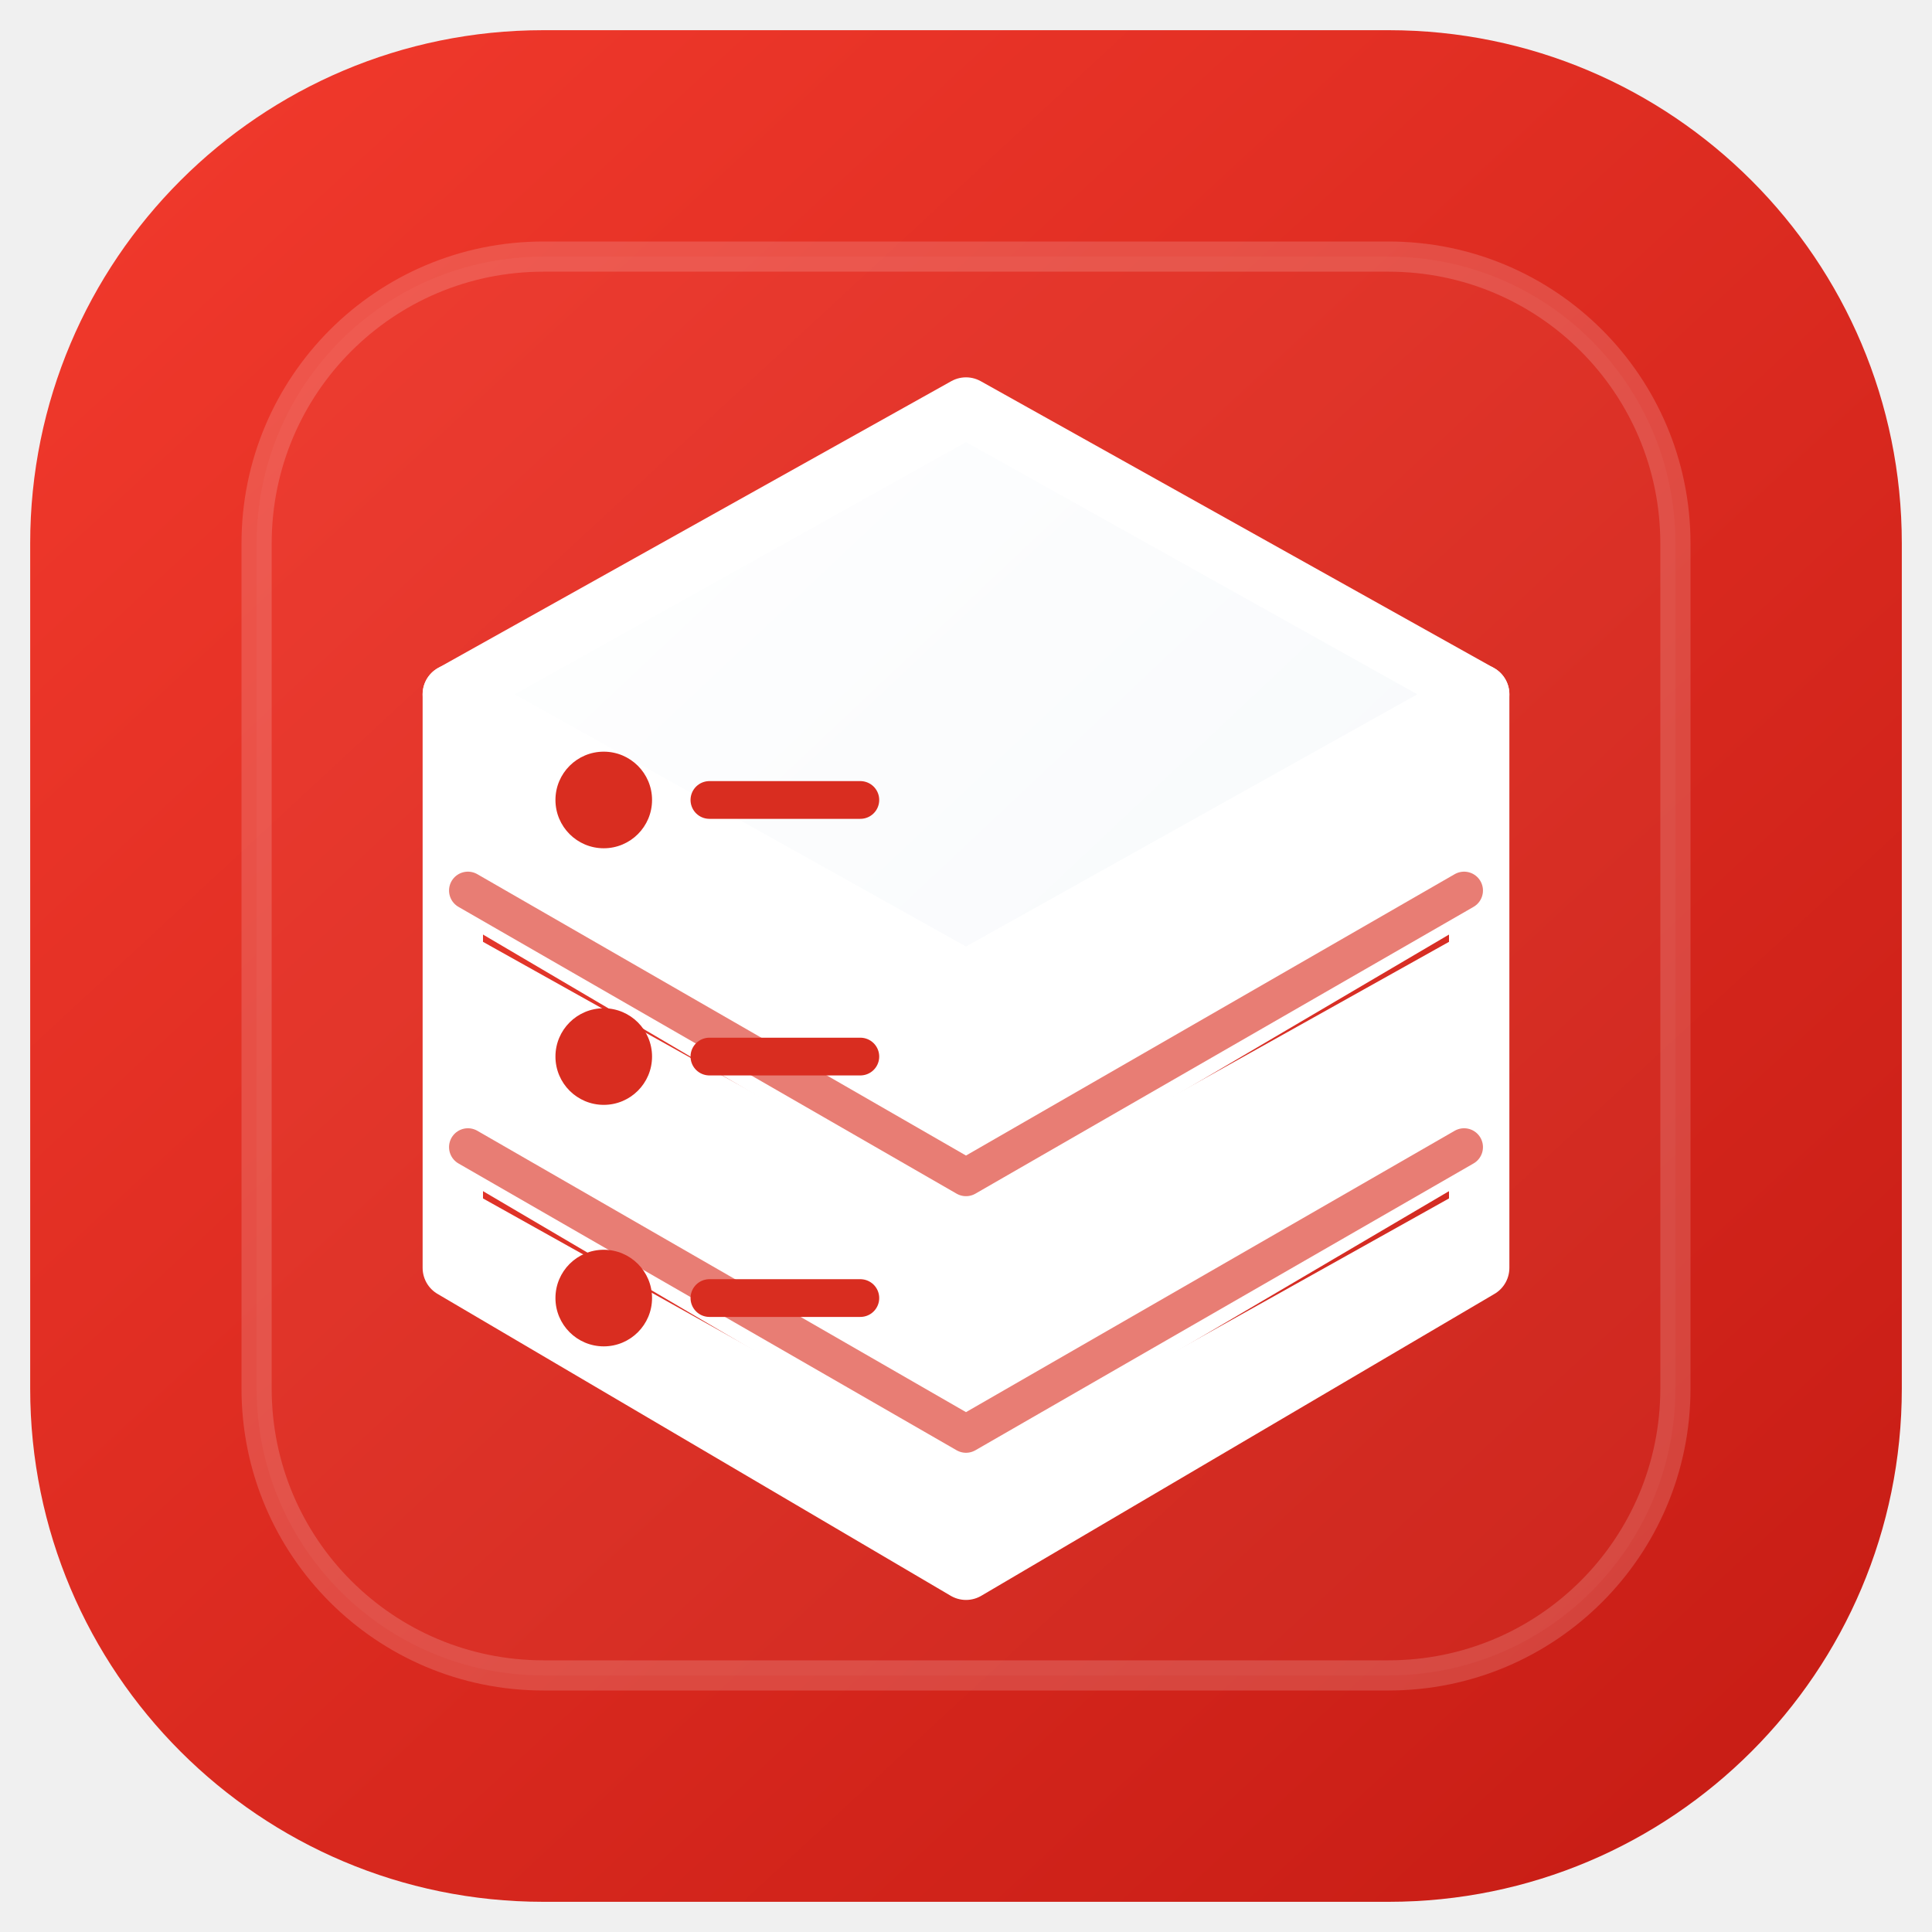
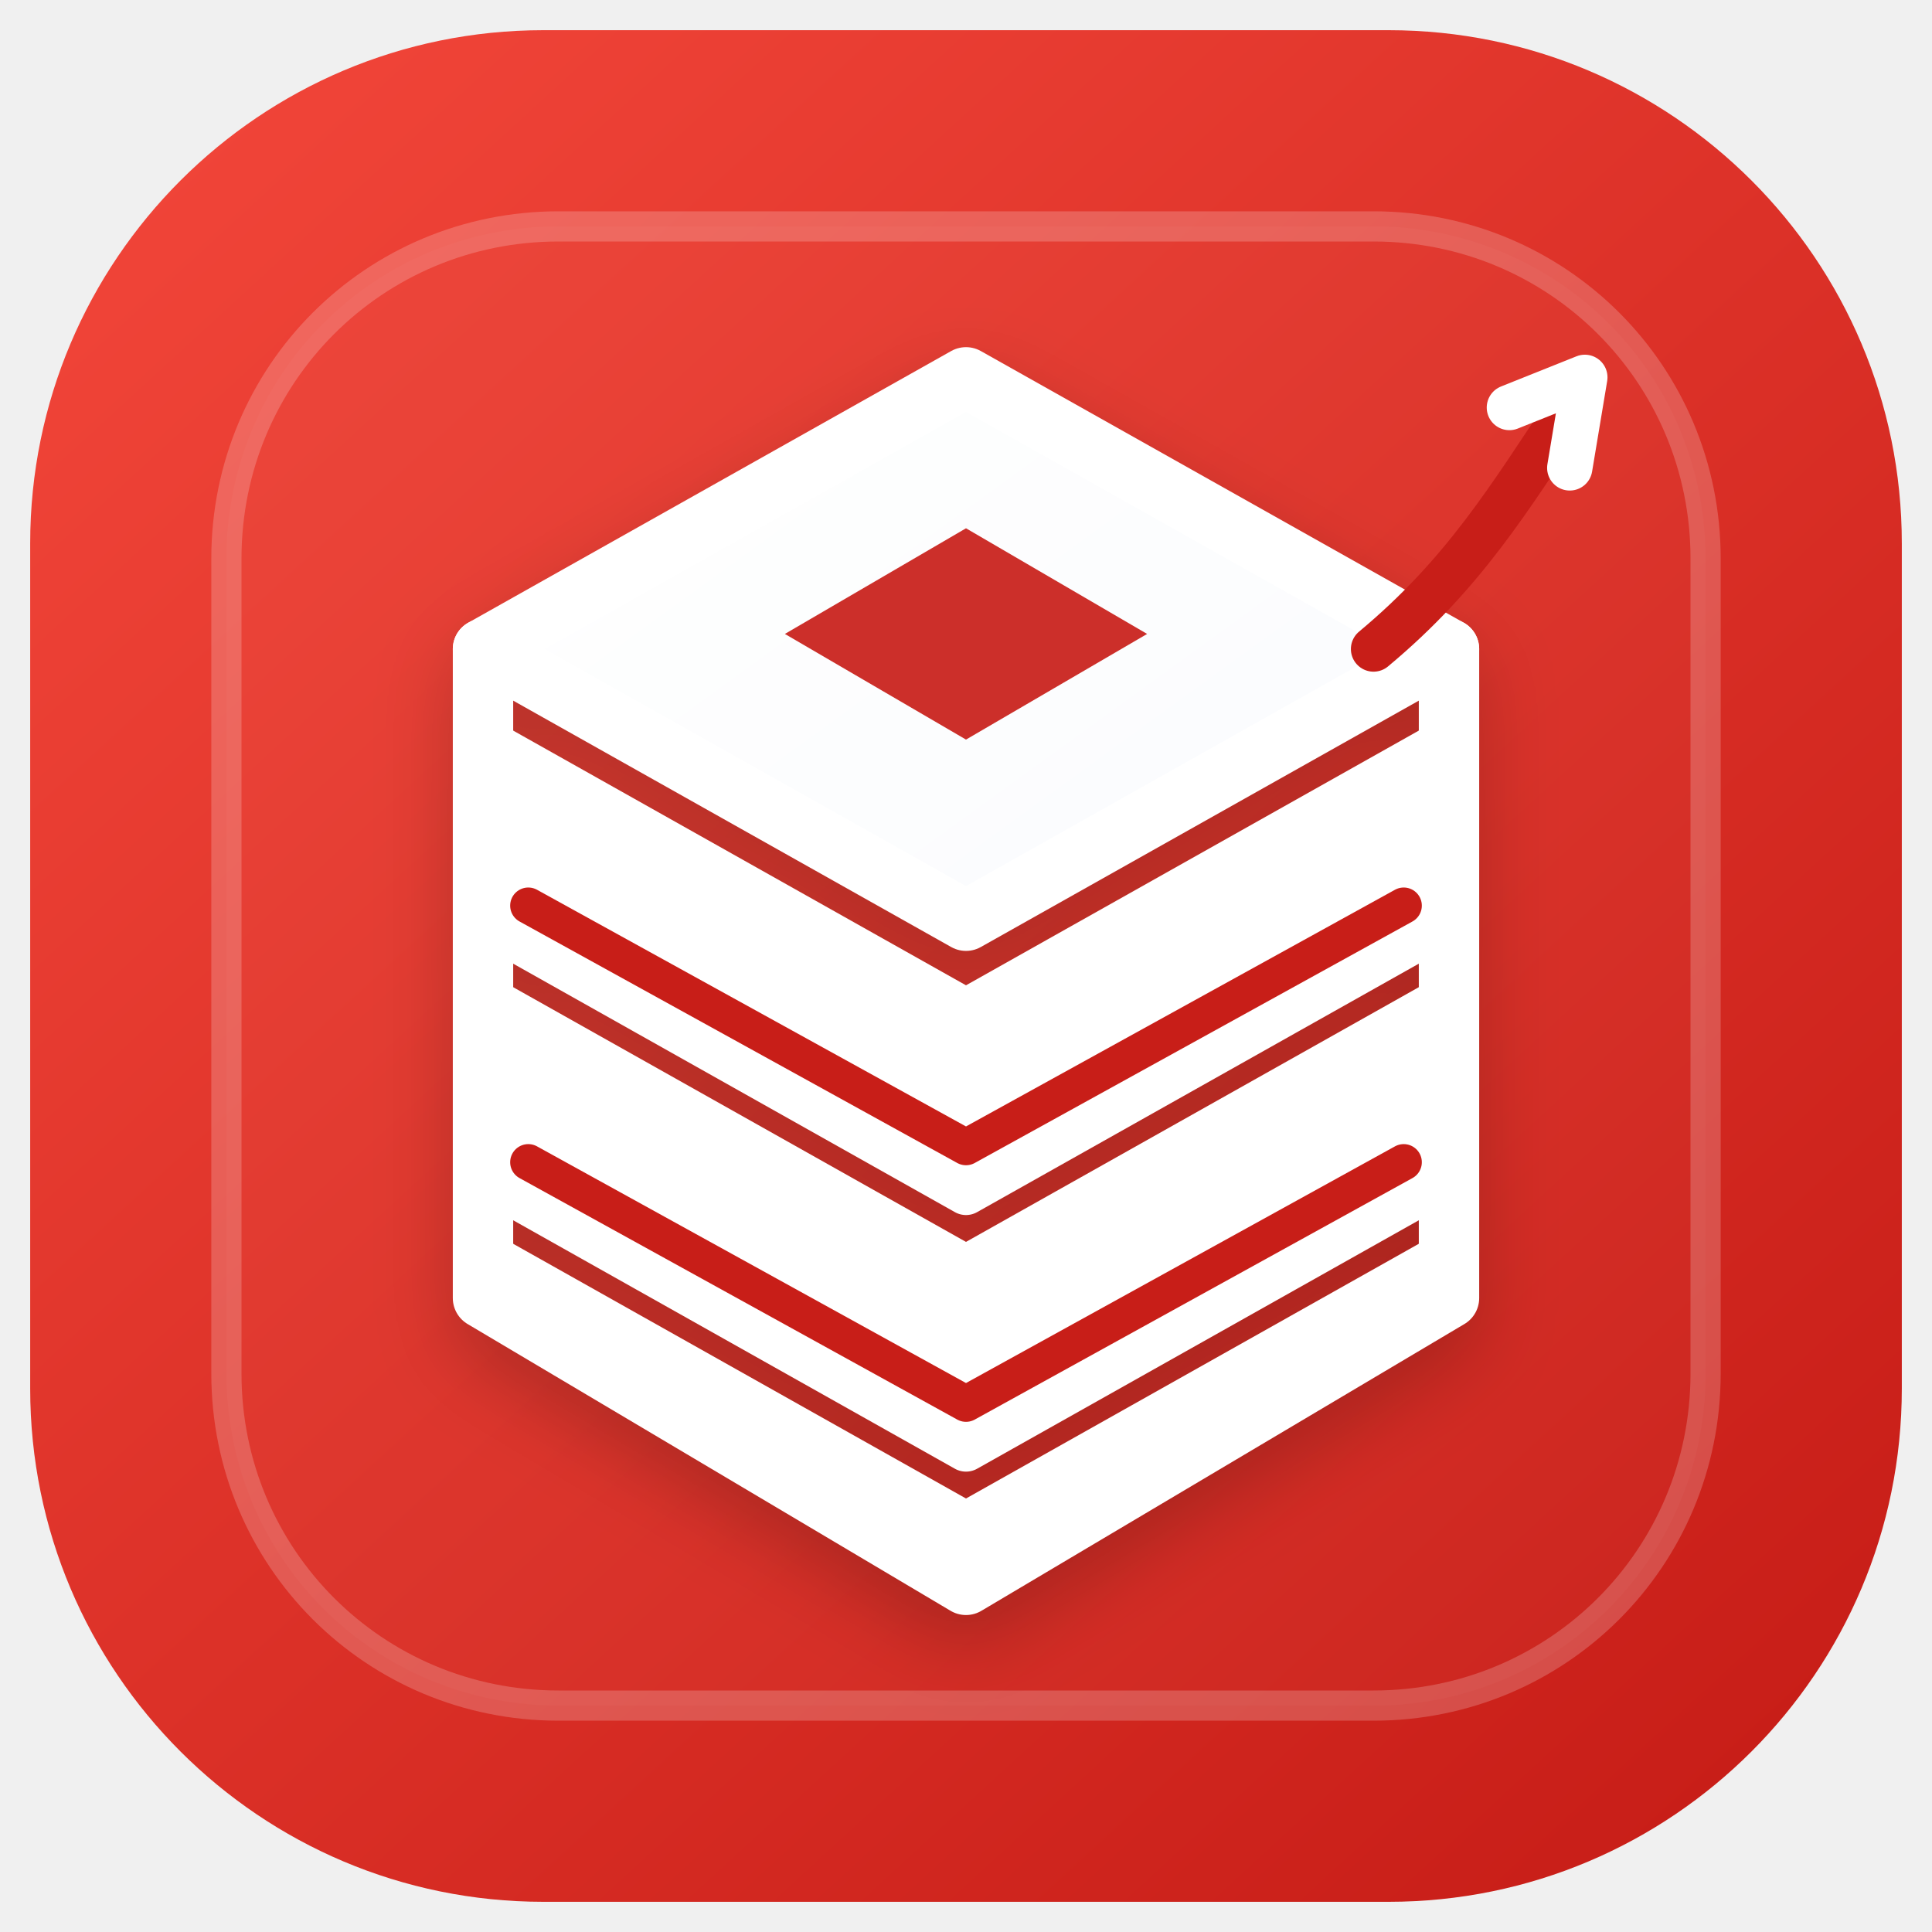
<svg xmlns="http://www.w3.org/2000/svg" width="128" height="128" viewBox="0 0 128 128" role="img" aria-labelledby="orm-feature-title">
  <defs>
-     <linearGradient id="red" x1="12" y1="10" x2="112" y2="118" gradientUnits="userSpaceOnUse">
-       <stop stop-color="#EF382B" />
-       <stop offset="1" stop-color="#C91E16" />
+     <linearGradient id="orm-red" x1="13" y1="9" x2="114" y2="119" gradientUnits="userSpaceOnUse">
+       <stop stop-color="#F04438" />
+       <stop offset="1" stop-color="#C81E18" />
    </linearGradient>
-     <linearGradient id="face" x1="32" y1="30" x2="96" y2="98" gradientUnits="userSpaceOnUse">
-       <stop stop-color="#FFF" />
-       <stop offset="1" stop-color="#F4F7FA" />
+     <linearGradient id="orm-white" x1="34" y1="25" x2="92" y2="105" gradientUnits="userSpaceOnUse">
+       <stop stop-color="#FFFFFF" />
+       <stop offset="1" stop-color="#F7F9FC" />
    </linearGradient>
+     <filter id="orm-depth" x="20" y="17" width="91" height="99" color-interpolation-filters="sRGB" filterUnits="userSpaceOnUse">
+       <feGaussianBlur in="SourceAlpha" stdDeviation="2.5" />
+       <feOffset dy="2" />
+       <feComponentTransfer>
+         <feFuncA slope=".2" type="linear" />
+       </feComponentTransfer>
+       <feMerge>
+         <feMergeNode />
+         <feMergeNode in="SourceGraphic" />
+       </feMerge>
+     </filter>
  </defs>
-   <rect x="2" y="2" width="124" height="124" rx="34" fill="url(#red)" />
-   <path d="M17 36c0-10.5 8.5-19 19-19h56c10.5 0 19 8.5 19 19v56c0 10.5-8.5 19-19 19H36c-10.5 0-19-8.5-19-19V36Z" fill="#FFF" fill-opacity=".035" stroke="#FFF" stroke-opacity=".16" stroke-width="2" />
-   <g stroke="#FFF" stroke-linecap="round" stroke-linejoin="round">
-     <path d="m64 27 34 19-34 19-34-19 34-19Z" fill="url(#face)" stroke-width="4" />
-     <path d="m30 46 34 19 34-19v13L64 79 30 59V46Z" fill="#FFF" stroke-width="3" />
-     <path d="m30 63 34 19 34-19v13L64 96 30 76V63Z" fill="#FFF" stroke-width="3" />
-     <path d="m30 80 34 19 34-19v4L64 104 30 84v-4Z" fill="#FFF" stroke-width="3" />
-     <path d="M30 46v38l34 20 34-20V46" fill="none" stroke-width="4" />
+   <rect x="2" y="2" width="124" height="124" rx="34" fill="url(#orm-red)" />
+   <path d="M37 15h54c12.2 0 22 9.8 22 22v54c0 12.2-9.8 22-22 22H37c-12.2 0-22-9.8-22-22V37c0-12.2 9.8-22 22-22Z" fill="#fff" fill-opacity=".025" stroke="#fff" stroke-opacity=".2" stroke-width="2" />
+   <g filter="url(#orm-depth)" stroke="#fff" stroke-linecap="round" stroke-linejoin="round">
+     <path d="m64 25 32 18-32 18-32-18 32-18Z" fill="url(#orm-white)" stroke-width="4" />
+     <path d="m32 49 32 18 32-18v12L64 79 32 61V49Z" fill="#fff" stroke-width="3" />
+     <path d="m32 66 32 18 32-18v12L64 96 32 78V66Z" fill="#fff" stroke-width="3" />
+     <path d="m32 83 32 18 32-18v3L64 105 32 86v-3Z" fill="#fff" stroke-width="3" />
+     <path d="M32 43v43l32 19 32-19V43" fill="none" stroke-width="4" />
  </g>
-   <g fill="none" stroke="#D92D20" stroke-linecap="round" stroke-linejoin="round" stroke-opacity=".62" stroke-width="2.5">
-     <path d="m31 59 33 19 33-19" />
-     <path d="m31 76 33 19 33-19" />
+   <g fill="none" stroke="#C81E18" stroke-linecap="round" stroke-linejoin="round">
+     <path d="m35 60 29 16 29-16M35 77l29 16 29-16" stroke-width="2.4" />
+     <path d="M91 43c6-5 9-10 13-16" stroke-width="3" />
  </g>
-   <g fill="#D92D20">
-     <circle cx="40" cy="53" r="3.2" />
-     <circle cx="40" cy="70" r="3.2" />
-     <circle cx="40" cy="86" r="3.2" />
-   </g>
-   <g fill="none" stroke="#D92D20" stroke-linecap="round" stroke-width="2.5">
-     <path d="M47 53h10M47 70h10M47 86h10" />
-   </g>
+   <path d="m100 27 5-2-1 6" fill="none" stroke="#fff" stroke-linecap="round" stroke-linejoin="round" stroke-width="3" />
+   <path d="m64 35 12 7-12 7-12-7 12-7Z" fill="#C81E18" fill-opacity=".92" />
</svg>
